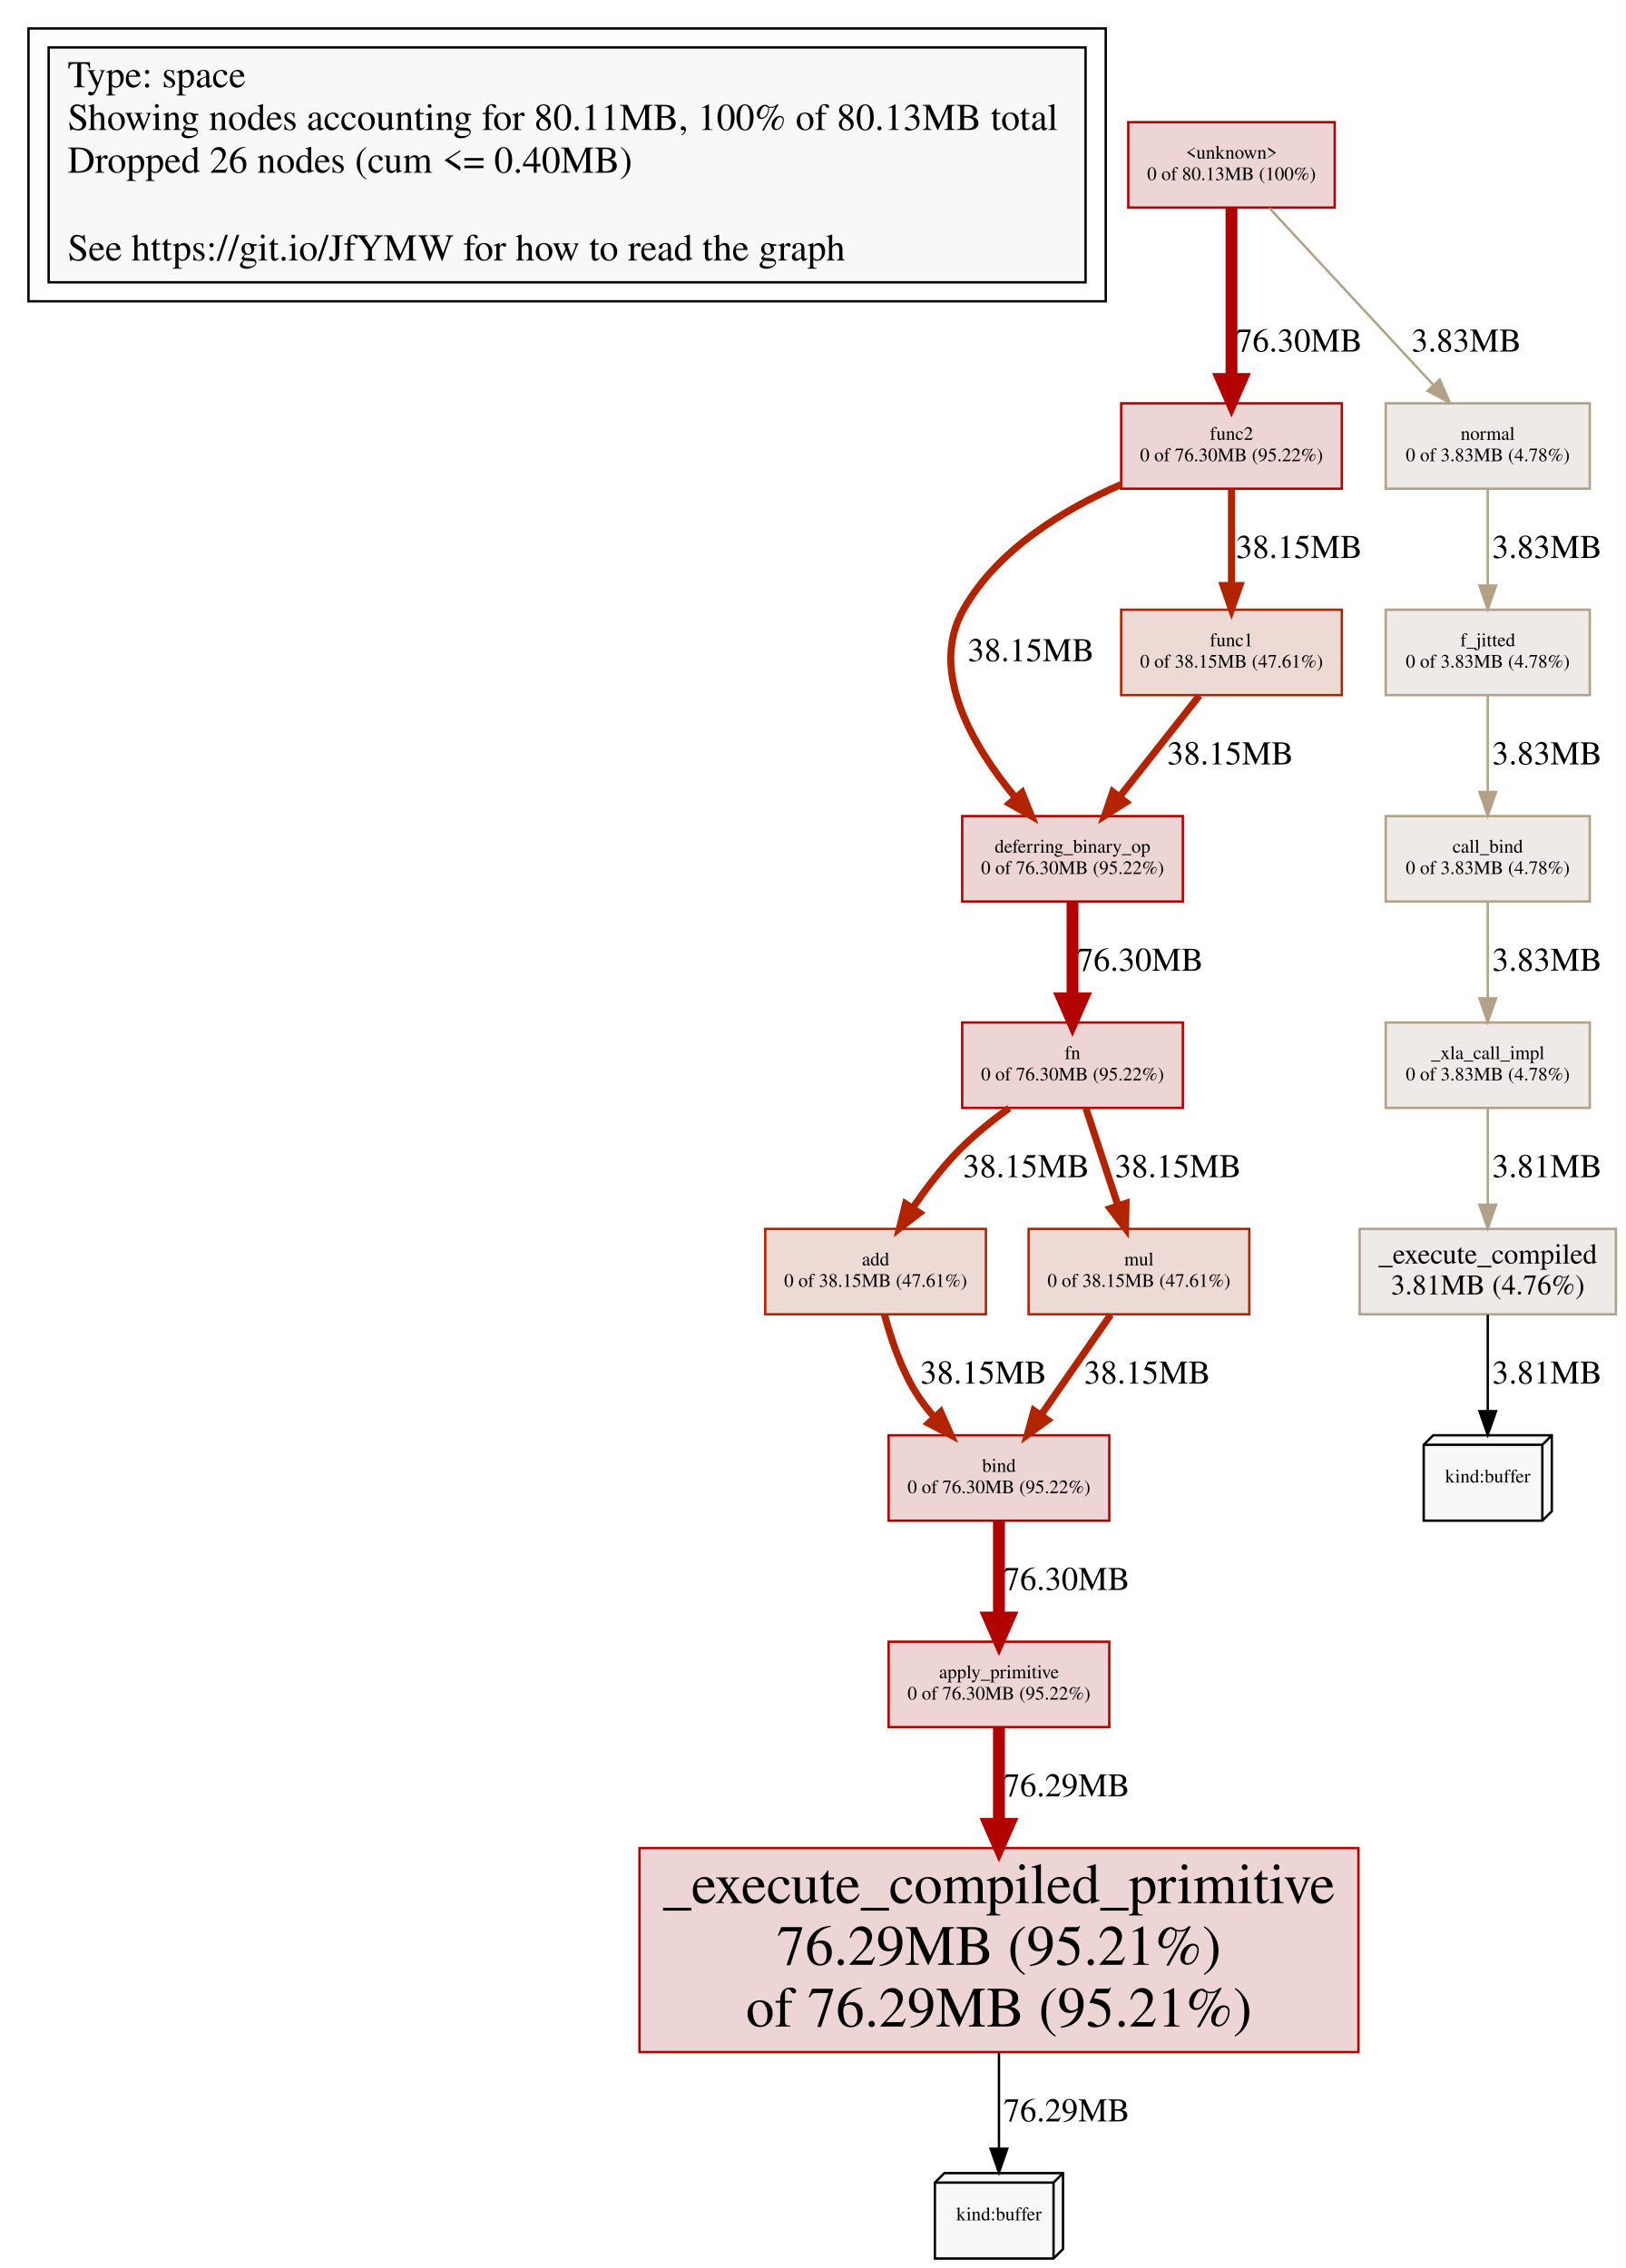
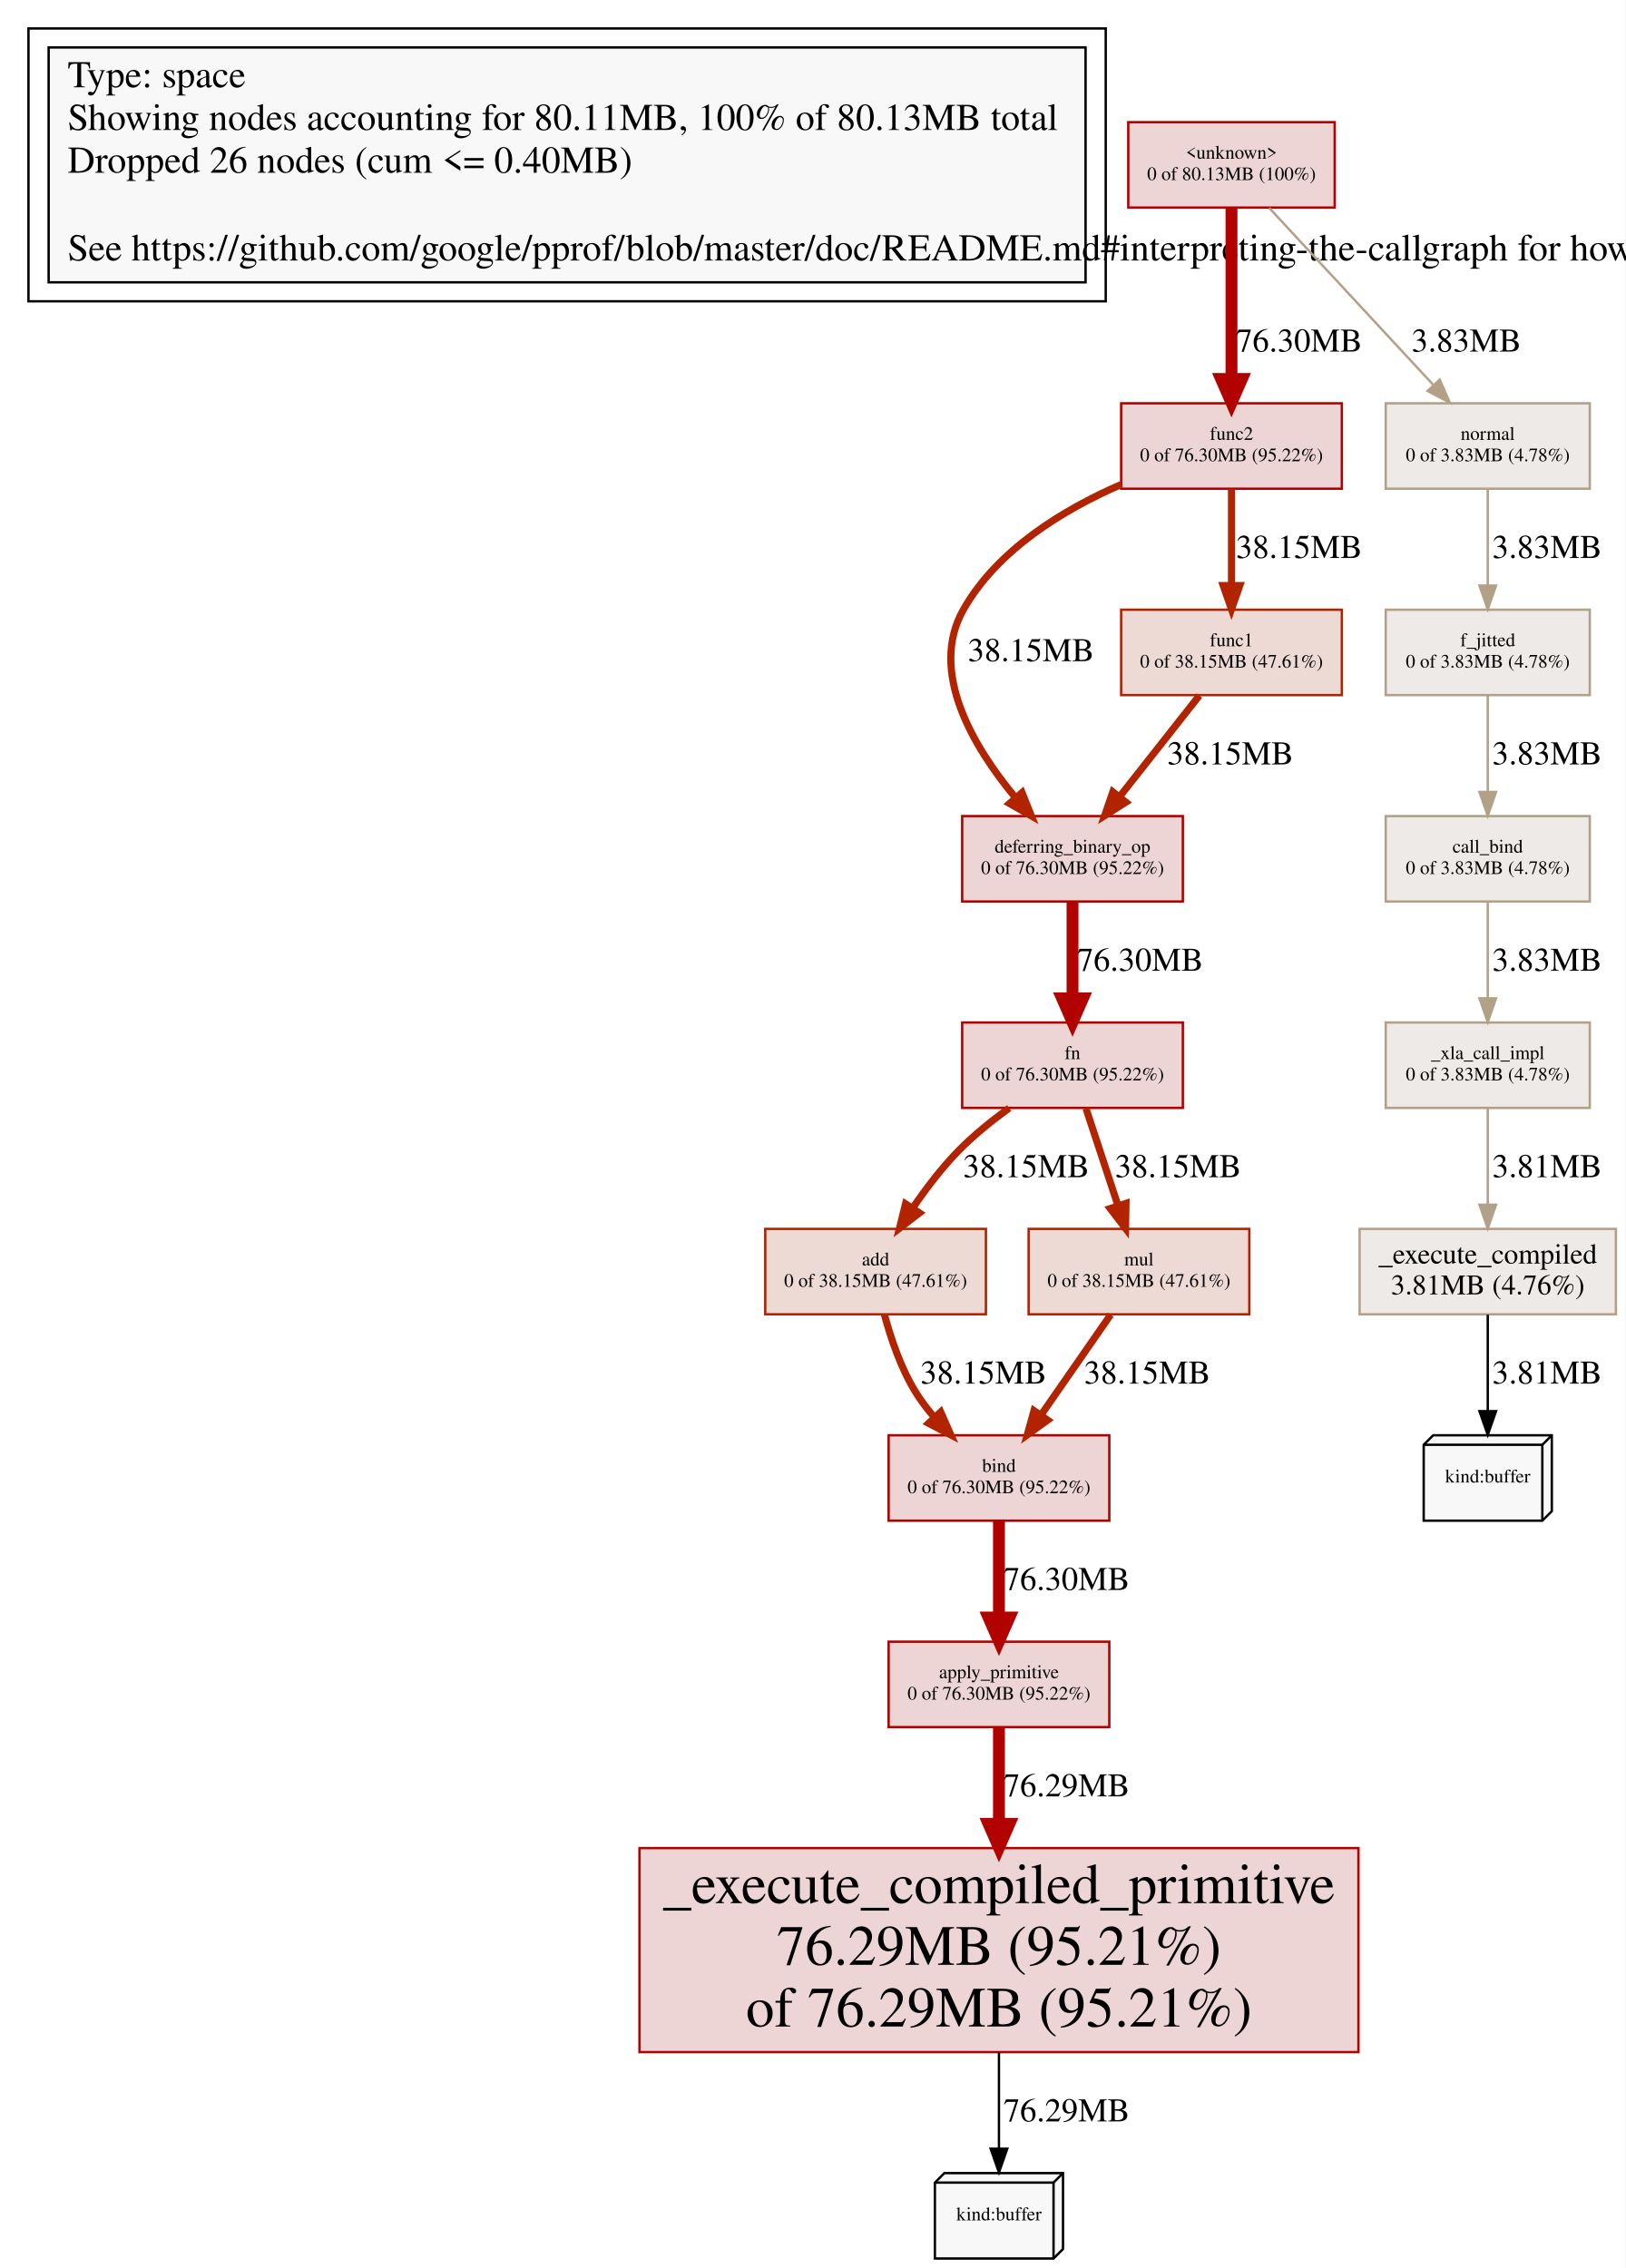
<svg xmlns="http://www.w3.org/2000/svg" xmlns:xlink="http://www.w3.org/1999/xlink" width="685pt" height="956pt" viewBox="0.00 0.00 685.00 956.00">
  <g id="graph0" class="graph" transform="scale(1 1) rotate(0) translate(4 952)">
    <polygon fill="white" stroke="transparent" points="-4,4 -4,-952 681,-952 681,4 -4,4" />
    <g id="clust1" class="cluster">
      <polygon fill="none" stroke="black" points="8,-825 8,-940 462,-940 462,-825 8,-825" />
    </g>
    <g id="node1" class="node">
      <polygon fill="#f8f8f8" stroke="black" points="453.5,-932 16.5,-932 16.5,-833 453.5,-833 453.5,-932" />
      <text text-anchor="start" x="24.5" y="-915.2" font-family="Times,serif" font-size="16.00">Type: space</text>
      <text text-anchor="start" x="24.5" y="-897.2" font-family="Times,serif" font-size="16.00">Showing nodes accounting for 80.11MB, 100% of 80.13MB total</text>
      <text text-anchor="start" x="24.5" y="-879.2" font-family="Times,serif" font-size="16.00">Dropped 26 nodes (cum &lt;= 0.40MB)</text>
-       <text text-anchor="start" x="24.5" y="-842.2" font-family="Times,serif" font-size="16.00">See https://git.io/JfYMW for how to read the graph</text>
+       <text text-anchor="start" x="24.5" y="-842.2" font-family="Times,serif" font-size="16.00">See https://github.com/google/pprof/blob/master/doc/README.md#interpreting-the-callgraph for how to read the graph</text>
    </g>
    <g id="node1" class="node">
      <g id="a_node1">
        <a xlink:title="_execute_compiled_primitive (76.29MB)">
          <polygon fill="#edd5d5" stroke="#b20200" points="568.5,-173 265.5,-173 265.5,-87 568.5,-87 568.5,-173" />
          <text text-anchor="middle" x="417" y="-149.8" font-family="Times,serif" font-size="24.00">_execute_compiled_primitive</text>
          <text text-anchor="middle" x="417" y="-123.8" font-family="Times,serif" font-size="24.00">76.29MB (95.21%)</text>
          <text text-anchor="middle" x="417" y="-97.8" font-family="Times,serif" font-size="24.00">of 76.29MB (95.21%)</text>
        </a>
      </g>
    </g>
    <g id="N1_0" class="node">
      <g id="a_N1_0">
        <a xlink:title="76.29MB">
          <polygon fill="#f8f8f8" stroke="black" points="444,-36 394,-36 390,-32 390,0 440,0 444,-4 444,-36" />
          <polyline fill="none" stroke="black" points="440,-32 390,-32 " />
          <polyline fill="none" stroke="black" points="440,-32 440,0 " />
          <polyline fill="none" stroke="black" points="440,-32 444,-36 " />
          <text text-anchor="middle" x="417" y="-16.1" font-family="Times,serif" font-size="8.00">kind:buffer</text>
        </a>
      </g>
    </g>
    <g id="edge1" class="edge">
      <g id="a_edge1">
        <a xlink:title="76.29MB">
          <path fill="none" stroke="black" d="M417,-86.79C417,-73.2 417,-58.5 417,-46.28" />
          <polygon fill="black" stroke="black" points="420.5,-46.27 417,-36.27 413.5,-46.27 420.5,-46.27" />
        </a>
      </g>
      <g id="a_edge1-label">
        <a xlink:title="76.29MB">
          <text text-anchor="middle" x="445.5" y="-57.8" font-family="Times,serif" font-size="14.00"> 76.29MB</text>
        </a>
      </g>
    </g>
    <g id="node2" class="node">
      <g id="a_node2">
        <a xlink:title="&lt;unknown&gt; (80.13MB)">
          <polygon fill="#edd5d5" stroke="#b20000" points="558.5,-900.5 471.5,-900.5 471.5,-864.5 558.5,-864.5 558.5,-900.5" />
          <text text-anchor="middle" x="515" y="-885.1" font-family="Times,serif" font-size="8.00">&lt;unknown&gt;</text>
          <text text-anchor="middle" x="515" y="-876.1" font-family="Times,serif" font-size="8.00">0 of 80.13MB (100%)</text>
        </a>
      </g>
    </g>
    <g id="node4" class="node">
      <g id="a_node4">
        <a xlink:title="func2 (76.30MB)">
          <polygon fill="#edd5d5" stroke="#b20200" points="561.5,-782 468.5,-782 468.5,-746 561.5,-746 561.5,-782" />
          <text text-anchor="middle" x="515" y="-766.6" font-family="Times,serif" font-size="8.00">func2</text>
          <text text-anchor="middle" x="515" y="-757.6" font-family="Times,serif" font-size="8.00">0 of 76.30MB (95.22%)</text>
        </a>
      </g>
    </g>
    <g id="edge4" class="edge">
      <g id="a_edge4">
        <a xlink:title="&lt;unknown&gt; -&gt; func2 (76.30MB)">
          <path fill="none" stroke="#b20200" stroke-width="5" d="M515,-864.31C515,-845.38 515,-814.68 515,-792.42" />
          <polygon fill="#b20200" stroke="#b20200" stroke-width="5" points="519.38,-792.26 515,-782.26 510.63,-792.26 519.38,-792.26" />
        </a>
      </g>
      <g id="a_edge4-label">
        <a xlink:title="&lt;unknown&gt; -&gt; func2 (76.30MB)">
          <text text-anchor="middle" x="543.5" y="-803.8" font-family="Times,serif" font-size="14.00"> 76.30MB</text>
        </a>
      </g>
    </g>
    <g id="node15" class="node">
      <g id="a_node15">
        <a xlink:title="normal (3.83MB)">
          <polygon fill="#edeae7" stroke="#b2a187" points="666,-782 580,-782 580,-746 666,-746 666,-782" />
          <text text-anchor="middle" x="623" y="-766.6" font-family="Times,serif" font-size="8.00">normal</text>
          <text text-anchor="middle" x="623" y="-757.6" font-family="Times,serif" font-size="8.00">0 of 3.83MB (4.78%)</text>
        </a>
      </g>
    </g>
    <g id="edge14" class="edge">
      <g id="a_edge14">
        <a xlink:title="&lt;unknown&gt; -&gt; normal (3.83MB)">
          <path fill="none" stroke="#b2a187" d="M530.94,-864.31C549.2,-844.61 579.29,-812.15 600.07,-789.73" />
          <polygon fill="#b2a187" stroke="#b2a187" points="602.77,-791.97 607,-782.26 597.63,-787.21 602.77,-791.97" />
        </a>
      </g>
      <g id="a_edge14-label">
        <a xlink:title="&lt;unknown&gt; -&gt; normal (3.83MB)">
          <text text-anchor="middle" x="614" y="-803.8" font-family="Times,serif" font-size="14.00"> 3.83MB</text>
        </a>
      </g>
    </g>
    <g id="node3" class="node">
      <g id="a_node3">
        <a xlink:title="bind (76.30MB)">
          <polygon fill="#edd5d5" stroke="#b20200" points="463.5,-347 370.5,-347 370.5,-311 463.5,-311 463.5,-347" />
          <text text-anchor="middle" x="417" y="-331.6" font-family="Times,serif" font-size="8.00">bind</text>
          <text text-anchor="middle" x="417" y="-322.6" font-family="Times,serif" font-size="8.00">0 of 76.30MB (95.22%)</text>
        </a>
      </g>
    </g>
    <g id="node11" class="node">
      <g id="a_node11">
        <a xlink:title="apply_primitive (76.30MB)">
          <polygon fill="#edd5d5" stroke="#b20200" points="463.5,-260 370.5,-260 370.5,-224 463.5,-224 463.5,-260" />
          <text text-anchor="middle" x="417" y="-244.6" font-family="Times,serif" font-size="8.00">apply_primitive</text>
          <text text-anchor="middle" x="417" y="-235.6" font-family="Times,serif" font-size="8.00">0 of 76.30MB (95.22%)</text>
        </a>
      </g>
    </g>
    <g id="edge3" class="edge">
      <g id="a_edge3">
        <a xlink:title="bind -&gt; apply_primitive (76.30MB)">
          <path fill="none" stroke="#b20200" stroke-width="5" d="M417,-310.8C417,-299.16 417,-283.55 417,-270.24" />
          <polygon fill="#b20200" stroke="#b20200" stroke-width="5" points="421.38,-270.18 417,-260.18 412.63,-270.18 421.38,-270.18" />
        </a>
      </g>
      <g id="a_edge3-label">
        <a xlink:title="bind -&gt; apply_primitive (76.30MB)">
          <text text-anchor="middle" x="445.5" y="-281.8" font-family="Times,serif" font-size="14.00"> 76.30MB</text>
        </a>
      </g>
    </g>
    <g id="node5" class="node">
      <g id="a_node5">
        <a xlink:title="deferring_binary_op (76.30MB)">
          <polygon fill="#edd5d5" stroke="#b20200" points="494.5,-608 401.5,-608 401.5,-572 494.5,-572 494.5,-608" />
          <text text-anchor="middle" x="448" y="-592.6" font-family="Times,serif" font-size="8.00">deferring_binary_op</text>
          <text text-anchor="middle" x="448" y="-583.6" font-family="Times,serif" font-size="8.00">0 of 76.30MB (95.22%)</text>
        </a>
      </g>
    </g>
    <g id="edge12" class="edge">
      <g id="a_edge12">
        <a xlink:title="func2 -&gt; deferring_binary_op (38.15MB)">
          <path fill="none" stroke="#b22300" stroke-width="3" d="M468.45,-747.76C444.01,-737.11 416.25,-720.21 402,-695 387.27,-668.94 406.12,-637.27 423.95,-615.77" />
          <polygon fill="#b22300" stroke="#b22300" stroke-width="3" points="426.73,-617.9 430.66,-608.06 421.45,-613.31 426.73,-617.9" />
        </a>
      </g>
      <g id="a_edge12-label">
        <a xlink:title="func2 -&gt; deferring_binary_op (38.15MB)">
          <text text-anchor="middle" x="430.5" y="-673.3" font-family="Times,serif" font-size="14.00"> 38.15MB</text>
        </a>
      </g>
    </g>
    <g id="node8" class="node">
      <g id="a_node8">
        <a xlink:title="func1 (38.15MB)">
          <polygon fill="#eddad5" stroke="#b22300" points="561.5,-695 468.5,-695 468.5,-659 561.5,-659 561.5,-695" />
          <text text-anchor="middle" x="515" y="-679.6" font-family="Times,serif" font-size="8.00">func1</text>
          <text text-anchor="middle" x="515" y="-670.6" font-family="Times,serif" font-size="8.00">0 of 38.15MB (47.61%)</text>
        </a>
      </g>
    </g>
    <g id="edge7" class="edge">
      <g id="a_edge7">
        <a xlink:title="func2 -&gt; func1 (38.15MB)">
          <path fill="none" stroke="#b22300" stroke-width="3" d="M515,-745.8C515,-734.16 515,-718.55 515,-705.24" />
          <polygon fill="#b22300" stroke="#b22300" stroke-width="3" points="518.5,-705.18 515,-695.18 511.5,-705.18 518.5,-705.18" />
        </a>
      </g>
      <g id="a_edge7-label">
        <a xlink:title="func2 -&gt; func1 (38.15MB)">
          <text text-anchor="middle" x="543.5" y="-716.8" font-family="Times,serif" font-size="14.00"> 38.15MB</text>
        </a>
      </g>
    </g>
    <g id="node6" class="node">
      <g id="a_node6">
        <a xlink:title="fn (76.30MB)">
          <polygon fill="#edd5d5" stroke="#b20200" points="494.5,-521 401.5,-521 401.5,-485 494.5,-485 494.5,-521" />
          <text text-anchor="middle" x="448" y="-505.6" font-family="Times,serif" font-size="8.00">fn</text>
          <text text-anchor="middle" x="448" y="-496.6" font-family="Times,serif" font-size="8.00">0 of 76.30MB (95.22%)</text>
        </a>
      </g>
    </g>
    <g id="edge5" class="edge">
      <g id="a_edge5">
        <a xlink:title="deferring_binary_op -&gt; fn (76.30MB)">
          <path fill="none" stroke="#b20200" stroke-width="5" d="M448,-571.8C448,-560.16 448,-544.55 448,-531.24" />
          <polygon fill="#b20200" stroke="#b20200" stroke-width="5" points="452.38,-531.18 448,-521.18 443.63,-531.18 452.38,-531.18" />
        </a>
      </g>
      <g id="a_edge5-label">
        <a xlink:title="deferring_binary_op -&gt; fn (76.30MB)">
          <text text-anchor="middle" x="476.5" y="-542.8" font-family="Times,serif" font-size="14.00"> 76.30MB</text>
        </a>
      </g>
    </g>
    <g id="node10" class="node">
      <g id="a_node10">
        <a xlink:title="add (38.15MB)">
          <polygon fill="#eddad5" stroke="#b22300" points="411.5,-434 318.5,-434 318.5,-398 411.5,-398 411.5,-434" />
          <text text-anchor="middle" x="365" y="-418.6" font-family="Times,serif" font-size="8.00">add</text>
          <text text-anchor="middle" x="365" y="-409.6" font-family="Times,serif" font-size="8.00">0 of 38.15MB (47.61%)</text>
        </a>
      </g>
    </g>
    <g id="edge9" class="edge">
      <g id="a_edge9">
        <a xlink:title="fn -&gt; add (38.15MB)">
          <path fill="none" stroke="#b22300" stroke-width="3" d="M421.33,-484.94C414.01,-479.64 406.36,-473.48 400,-467 392.92,-459.78 386.25,-450.99 380.67,-442.81" />
          <polygon fill="#b22300" stroke="#b22300" stroke-width="3" points="383.49,-440.72 375.08,-434.27 377.63,-444.55 383.49,-440.72" />
        </a>
      </g>
      <g id="a_edge9-label">
        <a xlink:title="fn -&gt; add (38.15MB)">
          <text text-anchor="middle" x="428.5" y="-455.8" font-family="Times,serif" font-size="14.00"> 38.15MB</text>
        </a>
      </g>
    </g>
    <g id="node14" class="node">
      <g id="a_node14">
        <a xlink:title="mul (38.15MB)">
          <polygon fill="#eddad5" stroke="#b22300" points="522.5,-434 429.5,-434 429.5,-398 522.5,-398 522.5,-434" />
          <text text-anchor="middle" x="476" y="-418.6" font-family="Times,serif" font-size="8.00">mul</text>
          <text text-anchor="middle" x="476" y="-409.6" font-family="Times,serif" font-size="8.00">0 of 38.15MB (47.61%)</text>
        </a>
      </g>
    </g>
    <g id="edge10" class="edge">
      <g id="a_edge10">
        <a xlink:title="fn -&gt; mul (38.15MB)">
          <path fill="none" stroke="#b22300" stroke-width="3" d="M453.67,-484.8C457.54,-473.05 462.75,-457.24 467.16,-443.84" />
          <polygon fill="#b22300" stroke="#b22300" stroke-width="3" points="470.54,-444.77 470.34,-434.18 463.89,-442.58 470.54,-444.77" />
        </a>
      </g>
      <g id="a_edge10-label">
        <a xlink:title="fn -&gt; mul (38.15MB)">
          <text text-anchor="middle" x="492.5" y="-455.8" font-family="Times,serif" font-size="14.00"> 38.15MB</text>
        </a>
      </g>
    </g>
    <g id="node7" class="node">
      <g id="a_node7">
        <a xlink:title="_execute_compiled (3.81MB)">
          <polygon fill="#edeae7" stroke="#b2a188" points="677,-434 569,-434 569,-398 677,-398 677,-434" />
          <text text-anchor="middle" x="623" y="-419.4" font-family="Times,serif" font-size="12.00">_execute_compiled</text>
          <text text-anchor="middle" x="623" y="-406.4" font-family="Times,serif" font-size="12.00">3.81MB (4.76%)</text>
        </a>
      </g>
    </g>
    <g id="N7_0" class="node">
      <g id="a_N7_0">
        <a xlink:title="3.81MB">
          <polygon fill="#f8f8f8" stroke="black" points="650,-347 600,-347 596,-343 596,-311 646,-311 650,-315 650,-347" />
          <polyline fill="none" stroke="black" points="646,-343 596,-343 " />
          <polyline fill="none" stroke="black" points="646,-343 646,-311 " />
          <polyline fill="none" stroke="black" points="646,-343 650,-347 " />
          <text text-anchor="middle" x="623" y="-327.1" font-family="Times,serif" font-size="8.00">kind:buffer</text>
        </a>
      </g>
    </g>
    <g id="edge2" class="edge">
      <g id="a_edge2">
        <a xlink:title="3.81MB">
          <path fill="none" stroke="black" d="M623,-397.8C623,-386.16 623,-370.55 623,-357.24" />
          <polygon fill="black" stroke="black" points="626.5,-357.18 623,-347.18 619.5,-357.18 626.5,-357.18" />
        </a>
      </g>
      <g id="a_edge2-label">
        <a xlink:title="3.81MB">
          <text text-anchor="middle" x="648" y="-368.8" font-family="Times,serif" font-size="14.00"> 3.81MB</text>
        </a>
      </g>
    </g>
    <g id="edge11" class="edge">
      <g id="a_edge11">
        <a xlink:title="func1 -&gt; deferring_binary_op (38.15MB)">
          <path fill="none" stroke="#b22300" stroke-width="3" d="M501.44,-658.8C491.82,-646.59 478.73,-629.99 467.92,-616.28" />
          <polygon fill="#b22300" stroke="#b22300" stroke-width="3" points="470.48,-613.86 461.54,-608.18 464.98,-618.2 470.48,-613.86" />
        </a>
      </g>
      <g id="a_edge11-label">
        <a xlink:title="func1 -&gt; deferring_binary_op (38.15MB)">
          <text text-anchor="middle" x="514.5" y="-629.8" font-family="Times,serif" font-size="14.00"> 38.15MB</text>
        </a>
      </g>
    </g>
    <g id="node9" class="node">
      <g id="a_node9">
        <a xlink:title="_xla_call_impl (3.83MB)">
          <polygon fill="#edeae7" stroke="#b2a187" points="666,-521 580,-521 580,-485 666,-485 666,-521" />
          <text text-anchor="middle" x="623" y="-505.6" font-family="Times,serif" font-size="8.00">_xla_call_impl</text>
          <text text-anchor="middle" x="623" y="-496.6" font-family="Times,serif" font-size="8.00">0 of 3.83MB (4.78%)</text>
        </a>
      </g>
    </g>
    <g id="edge18" class="edge">
      <g id="a_edge18">
        <a xlink:title="_xla_call_impl -&gt; _execute_compiled (3.81MB)">
          <path fill="none" stroke="#b2a188" d="M623,-484.8C623,-473.16 623,-457.55 623,-444.24" />
          <polygon fill="#b2a188" stroke="#b2a188" points="626.5,-444.18 623,-434.18 619.5,-444.18 626.5,-444.18" />
        </a>
      </g>
      <g id="a_edge18-label">
        <a xlink:title="_xla_call_impl -&gt; _execute_compiled (3.81MB)">
          <text text-anchor="middle" x="648" y="-455.8" font-family="Times,serif" font-size="14.00"> 3.81MB</text>
        </a>
      </g>
    </g>
    <g id="edge8" class="edge">
      <g id="a_edge8">
        <a xlink:title="add -&gt; bind (38.15MB)">
          <path fill="none" stroke="#b22300" stroke-width="3" d="M368.72,-397.94C371.42,-387.86 375.7,-375.12 382,-365 384.25,-361.39 386.93,-357.86 389.81,-354.53" />
          <polygon fill="#b22300" stroke="#b22300" stroke-width="3" points="392.45,-356.83 396.73,-347.14 387.34,-352.05 392.45,-356.83" />
        </a>
      </g>
      <g id="a_edge8-label">
        <a xlink:title="add -&gt; bind (38.15MB)">
          <text text-anchor="middle" x="410.5" y="-368.8" font-family="Times,serif" font-size="14.00"> 38.15MB</text>
        </a>
      </g>
    </g>
    <g id="edge6" class="edge">
      <g id="a_edge6">
        <a xlink:title="apply_primitive -&gt; _execute_compiled_primitive (76.29MB)">
          <path fill="none" stroke="#b20200" stroke-width="5" d="M417,-223.81C417,-212.82 417,-197.91 417,-183.26" />
          <polygon fill="#b20200" stroke="#b20200" stroke-width="5" points="421.38,-183.21 417,-173.21 412.63,-183.21 421.38,-183.21" />
        </a>
      </g>
      <g id="a_edge6-label">
        <a xlink:title="apply_primitive -&gt; _execute_compiled_primitive (76.29MB)">
          <text text-anchor="middle" x="445.5" y="-194.8" font-family="Times,serif" font-size="14.00"> 76.29MB</text>
        </a>
      </g>
    </g>
    <g id="node12" class="node">
      <g id="a_node12">
        <a xlink:title="call_bind (3.83MB)">
          <polygon fill="#edeae7" stroke="#b2a187" points="666,-608 580,-608 580,-572 666,-572 666,-608" />
          <text text-anchor="middle" x="623" y="-592.6" font-family="Times,serif" font-size="8.00">call_bind</text>
          <text text-anchor="middle" x="623" y="-583.6" font-family="Times,serif" font-size="8.00">0 of 3.83MB (4.78%)</text>
        </a>
      </g>
    </g>
    <g id="edge15" class="edge">
      <g id="a_edge15">
        <a xlink:title="call_bind -&gt; _xla_call_impl (3.83MB)">
          <path fill="none" stroke="#b2a187" d="M623,-571.8C623,-560.16 623,-544.55 623,-531.24" />
          <polygon fill="#b2a187" stroke="#b2a187" points="626.5,-531.18 623,-521.18 619.5,-531.18 626.5,-531.18" />
        </a>
      </g>
      <g id="a_edge15-label">
        <a xlink:title="call_bind -&gt; _xla_call_impl (3.83MB)">
          <text text-anchor="middle" x="648" y="-542.8" font-family="Times,serif" font-size="14.00"> 3.83MB</text>
        </a>
      </g>
    </g>
    <g id="node13" class="node">
      <g id="a_node13">
        <a xlink:title="f_jitted (3.83MB)">
          <polygon fill="#edeae7" stroke="#b2a187" points="666,-695 580,-695 580,-659 666,-659 666,-695" />
          <text text-anchor="middle" x="623" y="-679.6" font-family="Times,serif" font-size="8.00">f_jitted</text>
          <text text-anchor="middle" x="623" y="-670.6" font-family="Times,serif" font-size="8.00">0 of 3.83MB (4.78%)</text>
        </a>
      </g>
    </g>
    <g id="edge16" class="edge">
      <g id="a_edge16">
        <a xlink:title="f_jitted -&gt; call_bind (3.83MB)">
          <path fill="none" stroke="#b2a187" d="M623,-658.8C623,-647.16 623,-631.55 623,-618.24" />
          <polygon fill="#b2a187" stroke="#b2a187" points="626.5,-618.18 623,-608.18 619.5,-618.18 626.5,-618.18" />
        </a>
      </g>
      <g id="a_edge16-label">
        <a xlink:title="f_jitted -&gt; call_bind (3.83MB)">
          <text text-anchor="middle" x="648" y="-629.8" font-family="Times,serif" font-size="14.00"> 3.83MB</text>
        </a>
      </g>
    </g>
    <g id="edge13" class="edge">
      <g id="a_edge13">
        <a xlink:title="mul -&gt; bind (38.15MB)">
          <path fill="none" stroke="#b22300" stroke-width="3" d="M464.06,-397.8C455.66,-385.7 444.28,-369.3 434.82,-355.67" />
          <polygon fill="#b22300" stroke="#b22300" stroke-width="3" points="437.5,-353.39 428.92,-347.18 431.75,-357.39 437.5,-353.39" />
        </a>
      </g>
      <g id="a_edge13-label">
        <a xlink:title="mul -&gt; bind (38.15MB)">
          <text text-anchor="middle" x="479.5" y="-368.8" font-family="Times,serif" font-size="14.00"> 38.15MB</text>
        </a>
      </g>
    </g>
    <g id="edge17" class="edge">
      <g id="a_edge17">
        <a xlink:title="normal -&gt; f_jitted (3.83MB)">
          <path fill="none" stroke="#b2a187" d="M623,-745.8C623,-734.16 623,-718.55 623,-705.24" />
          <polygon fill="#b2a187" stroke="#b2a187" points="626.5,-705.18 623,-695.18 619.5,-705.18 626.5,-705.18" />
        </a>
      </g>
      <g id="a_edge17-label">
        <a xlink:title="normal -&gt; f_jitted (3.83MB)">
          <text text-anchor="middle" x="648" y="-716.8" font-family="Times,serif" font-size="14.00"> 3.83MB</text>
        </a>
      </g>
    </g>
  </g>
</svg>
